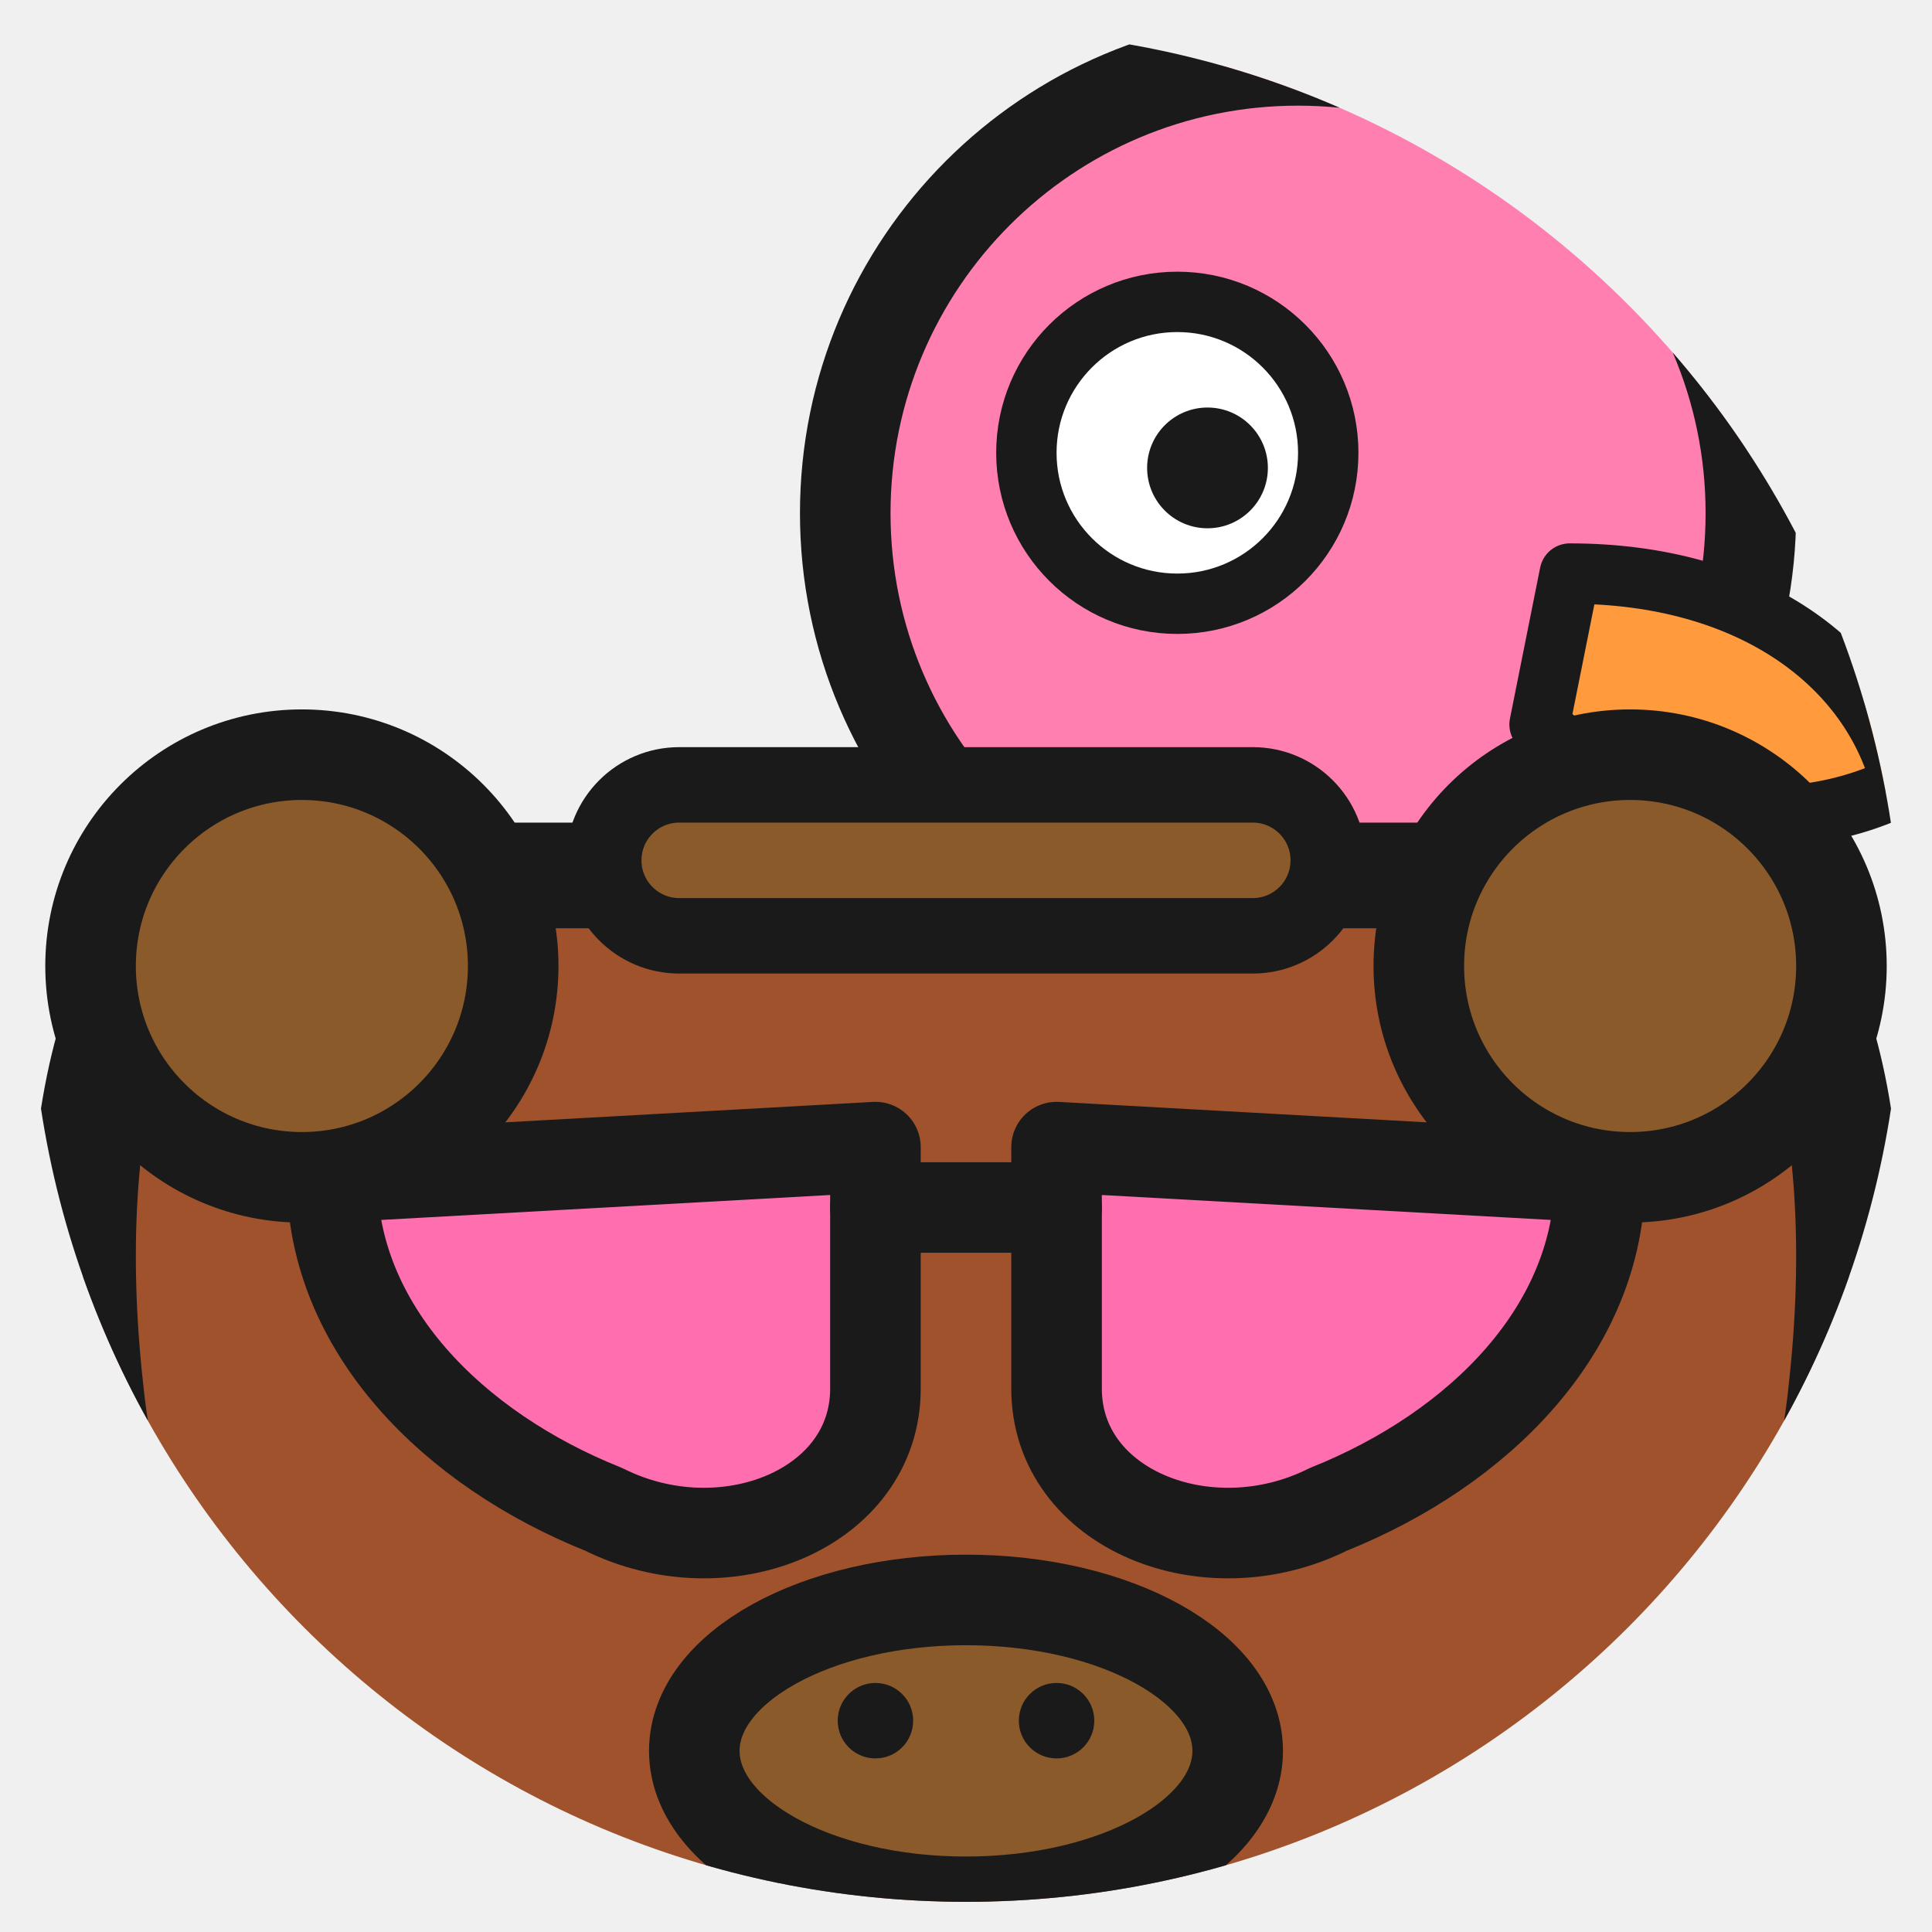
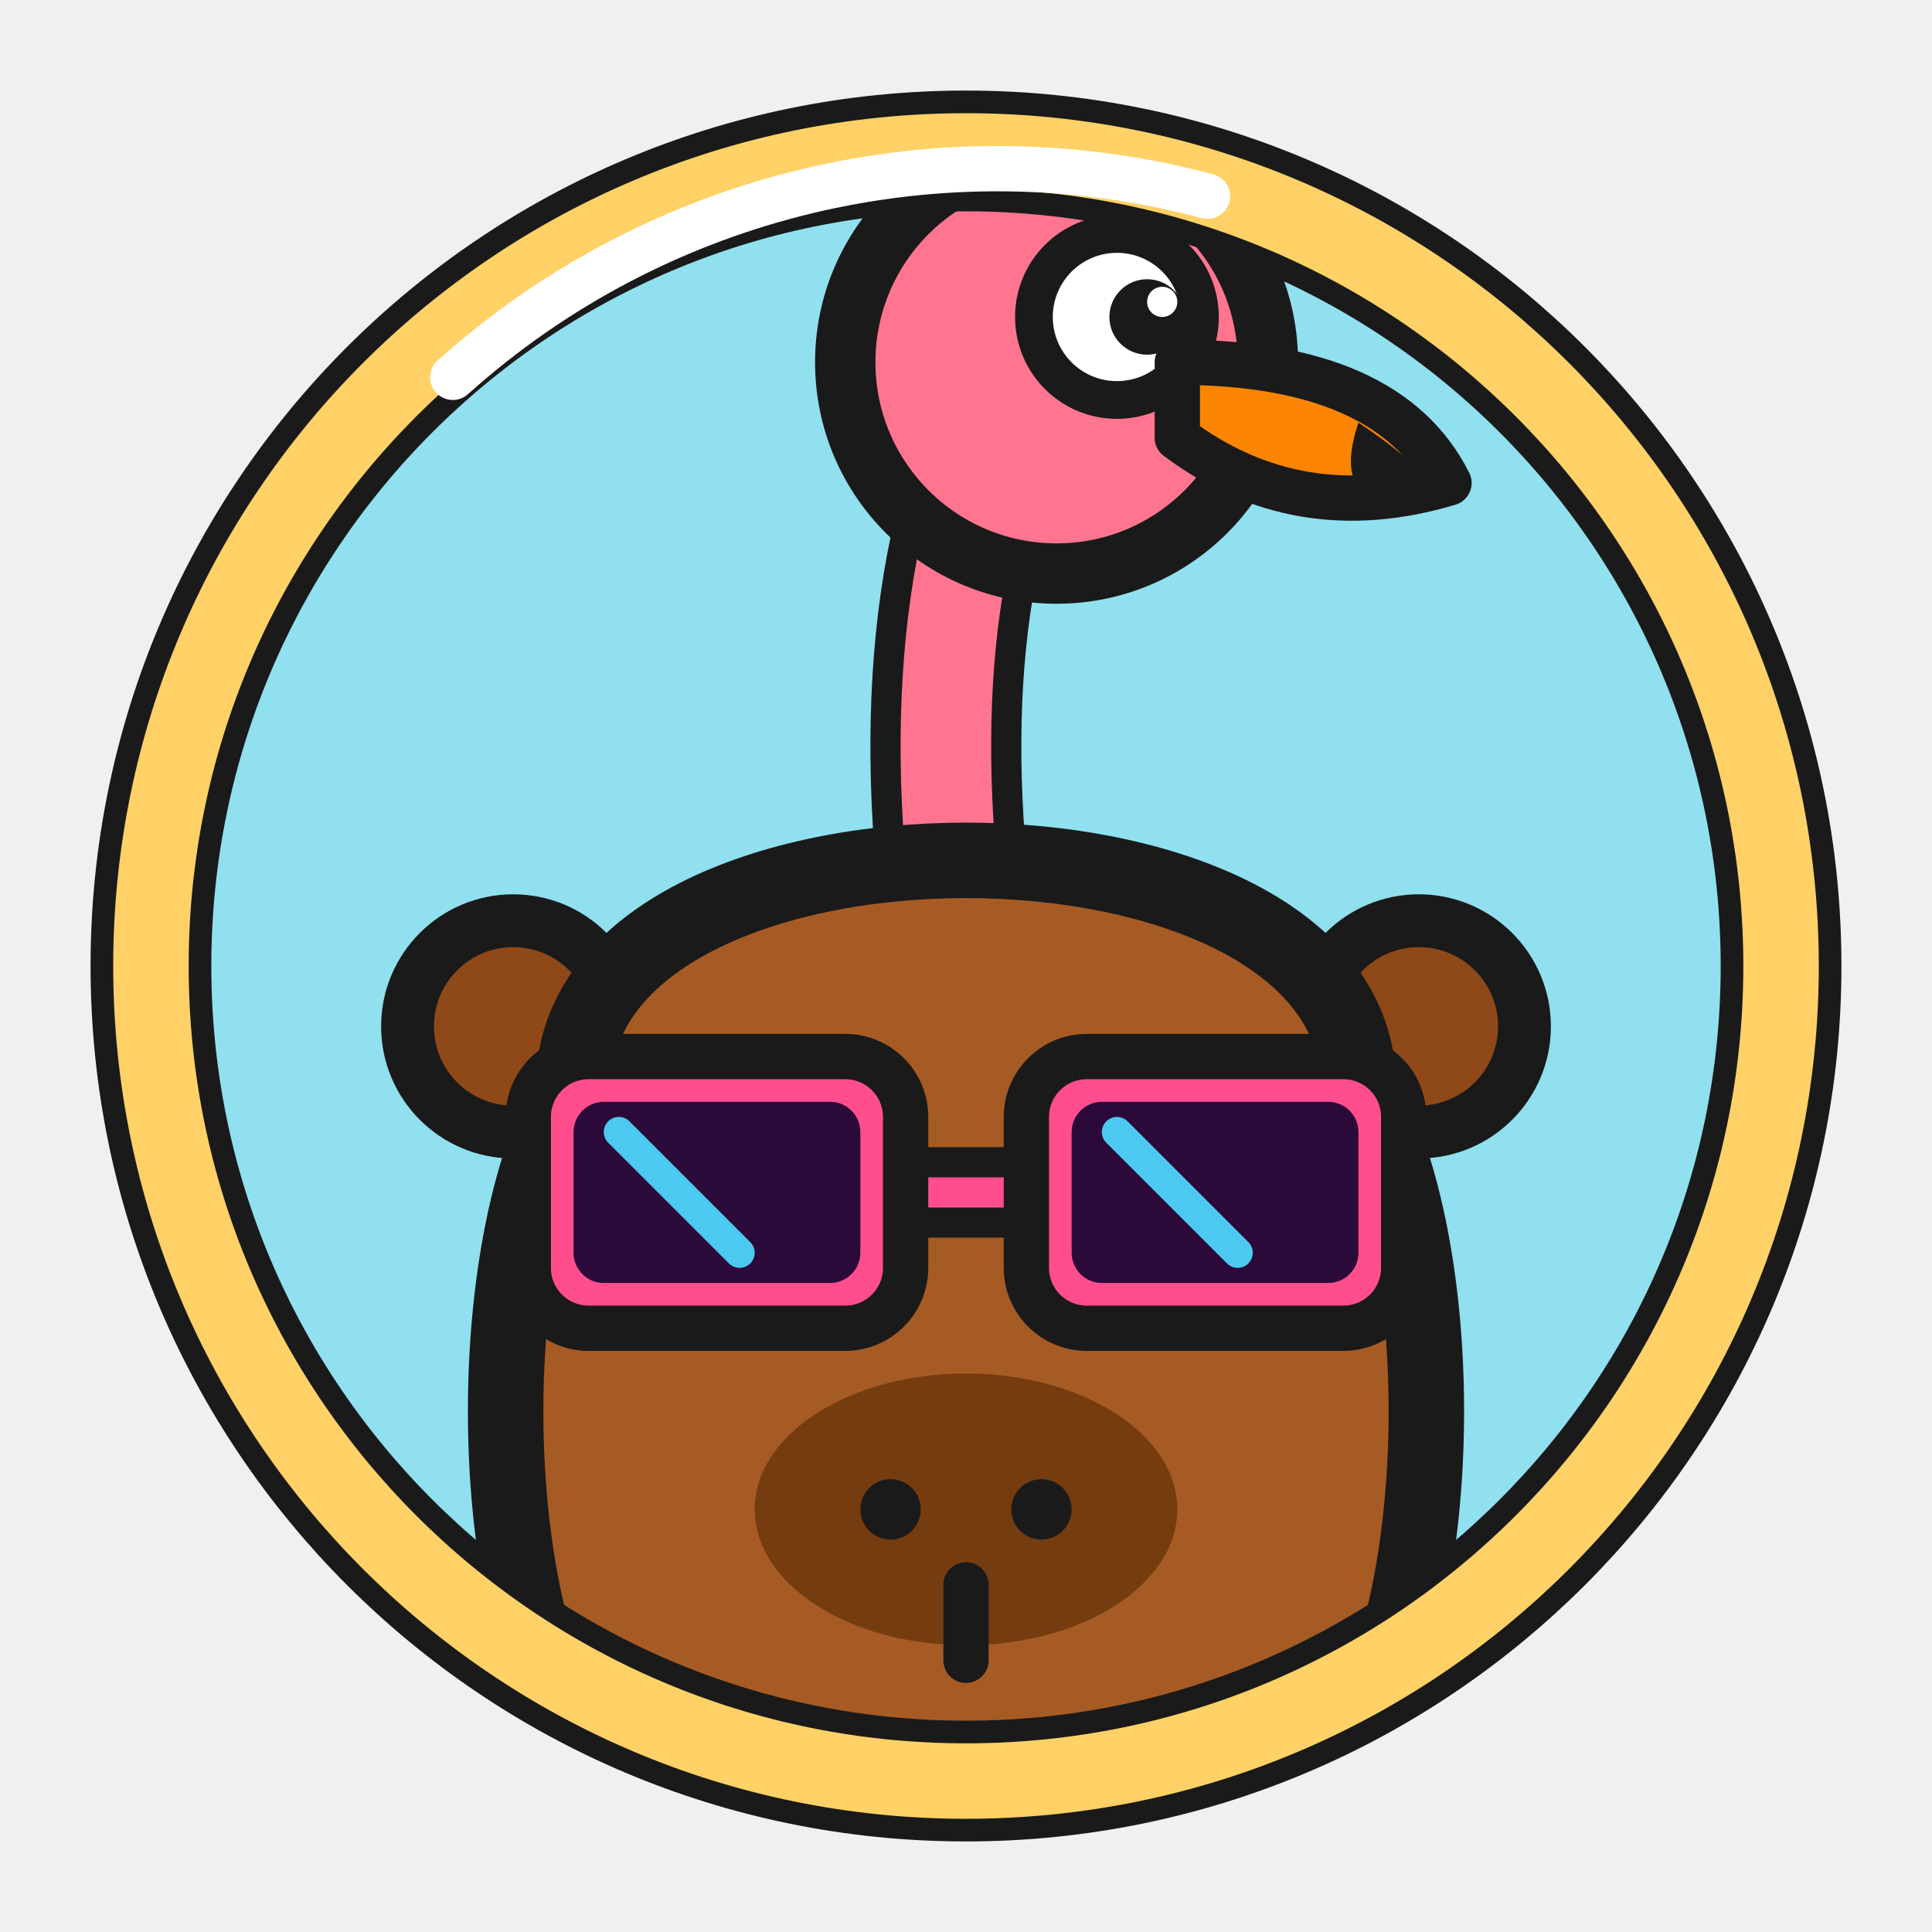
<svg xmlns="http://www.w3.org/2000/svg" viewBox="0 0 128 128" width="128" height="128">
  <defs>
-     <clipPath id="frameChill">
-       <circle cx="64" cy="64" r="62" />
+     <clipPath id="circleClipChill">
+       <circle cx="64" cy="64" r="54" />
    </clipPath>
  </defs>
-   <g clip-path="url(#frameChill)">
-     <circle cx="86" cy="34" r="30" fill="#ff7fb0" stroke="#1a1a1a" stroke-width="6" />
-     <circle cx="78" cy="30" r="10" fill="#ffffff" stroke="#1a1a1a" stroke-width="4" />
-     <circle cx="80" cy="31" r="4" fill="#1a1a1a" />
-     <path d="M104 38 C116 38 124 44 126 52 C118 56 108 54 102 48 Z" fill="#ff9a3d" stroke="#1a1a1a" stroke-width="4" stroke-linejoin="round" />
-     <path d="M18 58 L110 58 C120 58 124 74 122 92 C120 112 106 132 64 132 C22 132 8 112 6 92 C4 74 8 58 18 58 Z" fill="#A0522D" stroke="#1a1a1a" stroke-width="7" stroke-linejoin="round" />
-     <circle cx="20" cy="64" r="14" fill="#8B5A2B" stroke="#1a1a1a" stroke-width="6" />
-     <circle cx="108" cy="64" r="14" fill="#8B5A2B" stroke="#1a1a1a" stroke-width="6" />
-     <rect x="40" y="52" width="48" height="10" rx="5" fill="#8B5A2B" stroke="#1a1a1a" stroke-width="5" />
-     <path d="M22 78 L58 76 L58 92 C58 100 48 104 40 100 C30 96 22 88 22 78 Z" fill="#ff6fb0" stroke="#1a1a1a" stroke-width="6" stroke-linejoin="round" />
-     <path d="M70 76 L106 78 C106 88 98 96 88 100 C80 104 70 100 70 92 Z" fill="#ff6fb0" stroke="#1a1a1a" stroke-width="6" stroke-linejoin="round" />
-     <line x1="58" y1="80" x2="70" y2="80" stroke="#1a1a1a" stroke-width="6" stroke-linecap="round" />
-     <ellipse cx="64" cy="116" rx="18" ry="10" fill="#8B5A2B" stroke="#1a1a1a" stroke-width="6" />
-     <circle cx="58" cy="114" r="2.5" fill="#1a1a1a" />
-     <circle cx="70" cy="114" r="2.5" fill="#1a1a1a" />
+   <g clip-path="url(#circleClipChill)">
+     <rect width="128" height="128" fill="#48CAE4" />
+     <circle cx="64" cy="64" r="54" fill="#90E0EF" />
+     <path d="M 64 65 Q 60 40 68 25" fill="none" stroke="#1A1A1A" stroke-width="10" stroke-linecap="round" />
+     <path d="M 64 65 Q 60 40 68 25" fill="none" stroke="#FF758F" stroke-width="6" stroke-linecap="round" />
+     <circle cx="70" cy="24" r="14" fill="#FF758F" stroke="#1A1A1A" stroke-width="4" />
+     <circle cx="74" cy="21" r="5.5" fill="#FFFFFF" stroke="#1A1A1A" stroke-width="2.5" />
+     <circle cx="76" cy="21" r="2.5" fill="#1A1A1A" />
+     <circle cx="77" cy="20" r="1" fill="#FFFFFF" />
+     <path d="M 78 24 Q 92 24 96 32 Q 86 35 78 29 Z" fill="#FB8500" stroke="#1A1A1A" stroke-width="3" stroke-linejoin="round" />
+     <path d="M 90 28 Q 96 32 94 33 Q 88 34 90 28 Z" fill="#1A1A1A" />
+     <circle cx="34" cy="68" r="7" fill="#8F4818" stroke="#1A1A1A" stroke-width="3.5" />
+     <circle cx="94" cy="68" r="7" fill="#8F4818" stroke="#1A1A1A" stroke-width="3.5" />
+     <path d="M 38 72 C 38 52, 90 52, 90 72 C 96 82, 96 105, 90 115 C 80 126, 48 126, 38 115 C 32 105, 32 82, 38 72 Z" fill="#A65B24" stroke="#1A1A1A" stroke-width="5" stroke-linejoin="round" />
+     <ellipse cx="64" cy="100" rx="14" ry="9" fill="#753C10" />
+     <circle cx="59" cy="100" r="2" fill="#1A1A1A" />
+     <circle cx="69" cy="100" r="2" fill="#1A1A1A" />
+     <path d="M 64 105 L 64 110" stroke="#1A1A1A" stroke-width="3" stroke-linecap="round" />
+     <rect x="58" y="77" width="12" height="4" fill="#FF4D8D" stroke="#1A1A1A" stroke-width="2" />
+     <rect x="35" y="70" width="25" height="18" rx="4" fill="#FF4D8D" stroke="#1A1A1A" stroke-width="3" />
+     <rect x="38" y="73" width="19" height="12" rx="2" fill="#2B0938" />
+     <line x1="41" y1="75" x2="49" y2="83" stroke="#4CC9F0" stroke-width="2" stroke-linecap="round" />
+     <rect x="68" y="70" width="25" height="18" rx="4" fill="#FF4D8D" stroke="#1A1A1A" stroke-width="3" />
+     <rect x="71" y="73" width="19" height="12" rx="2" fill="#2B0938" />
+     <line x1="74" y1="75" x2="82" y2="83" stroke="#4CC9F0" stroke-width="2" stroke-linecap="round" />
  </g>
+   <circle cx="64" cy="64" r="54" fill="none" stroke="#1A1A1A" stroke-width="8" />
+   <circle cx="64" cy="64" r="54" fill="none" stroke="#FFD166" stroke-width="5" />
+   <path d="M 30 25 A 54 54 0 0 1 80 13" fill="none" stroke="#FFFFFF" stroke-width="3" stroke-linecap="round" />
</svg>
